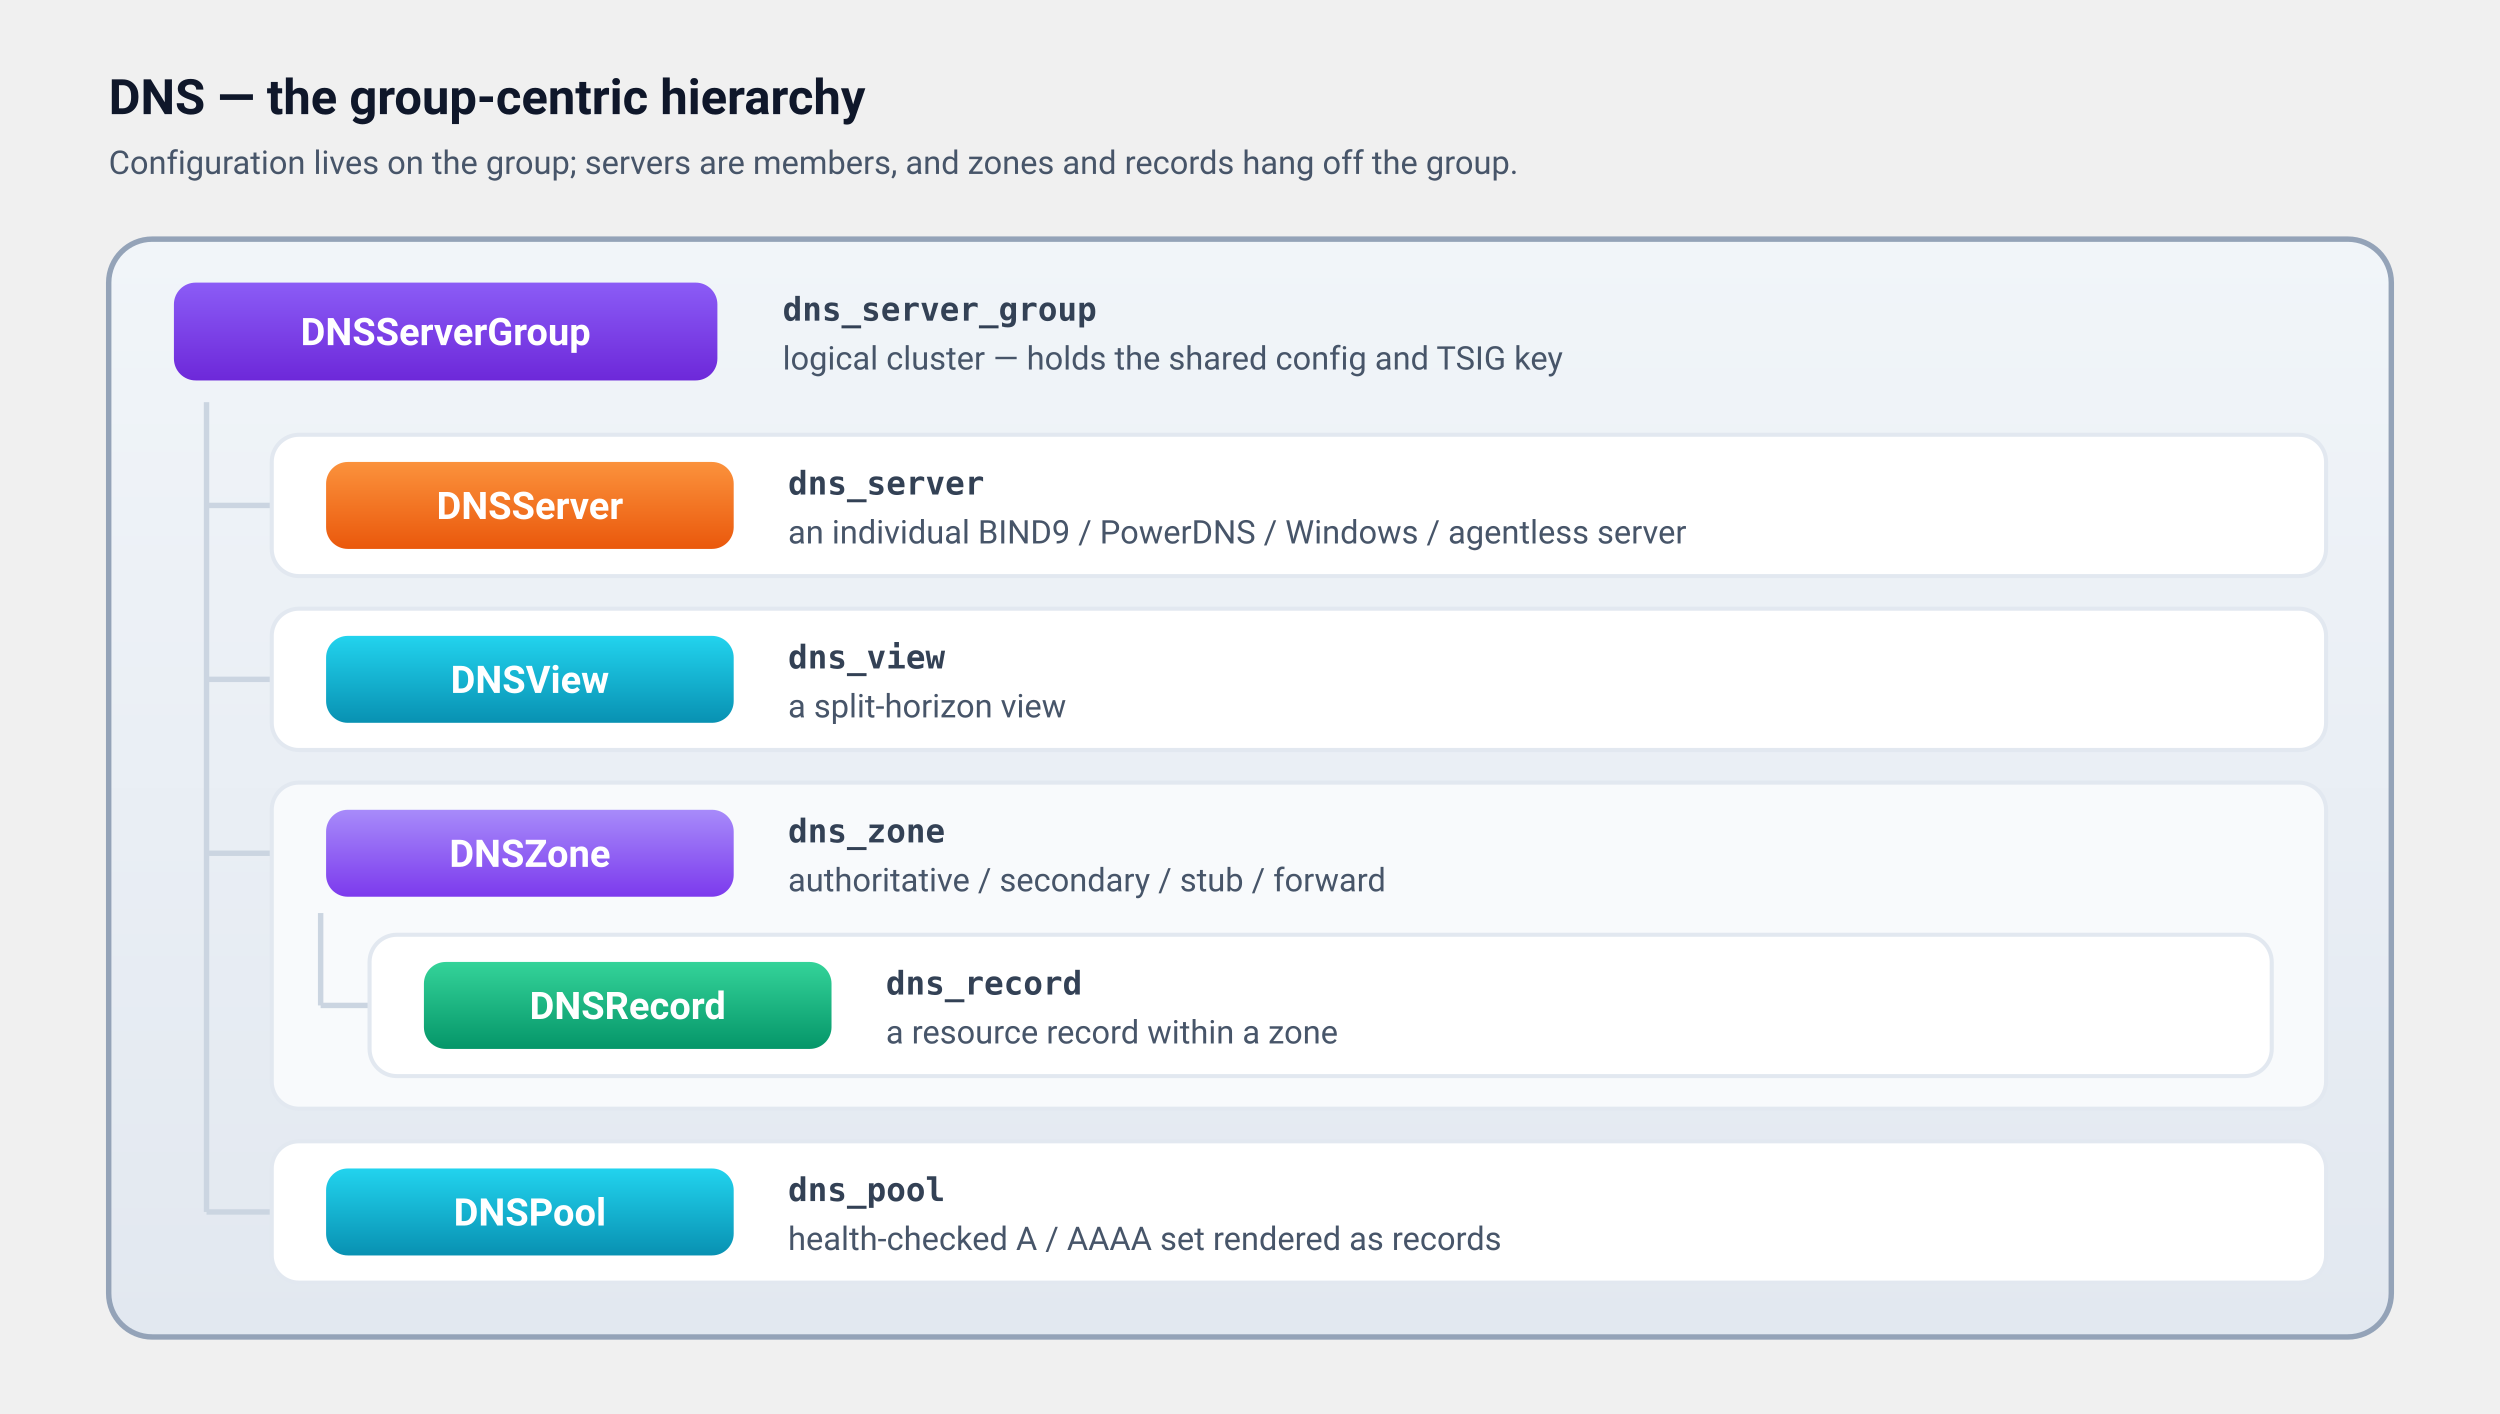
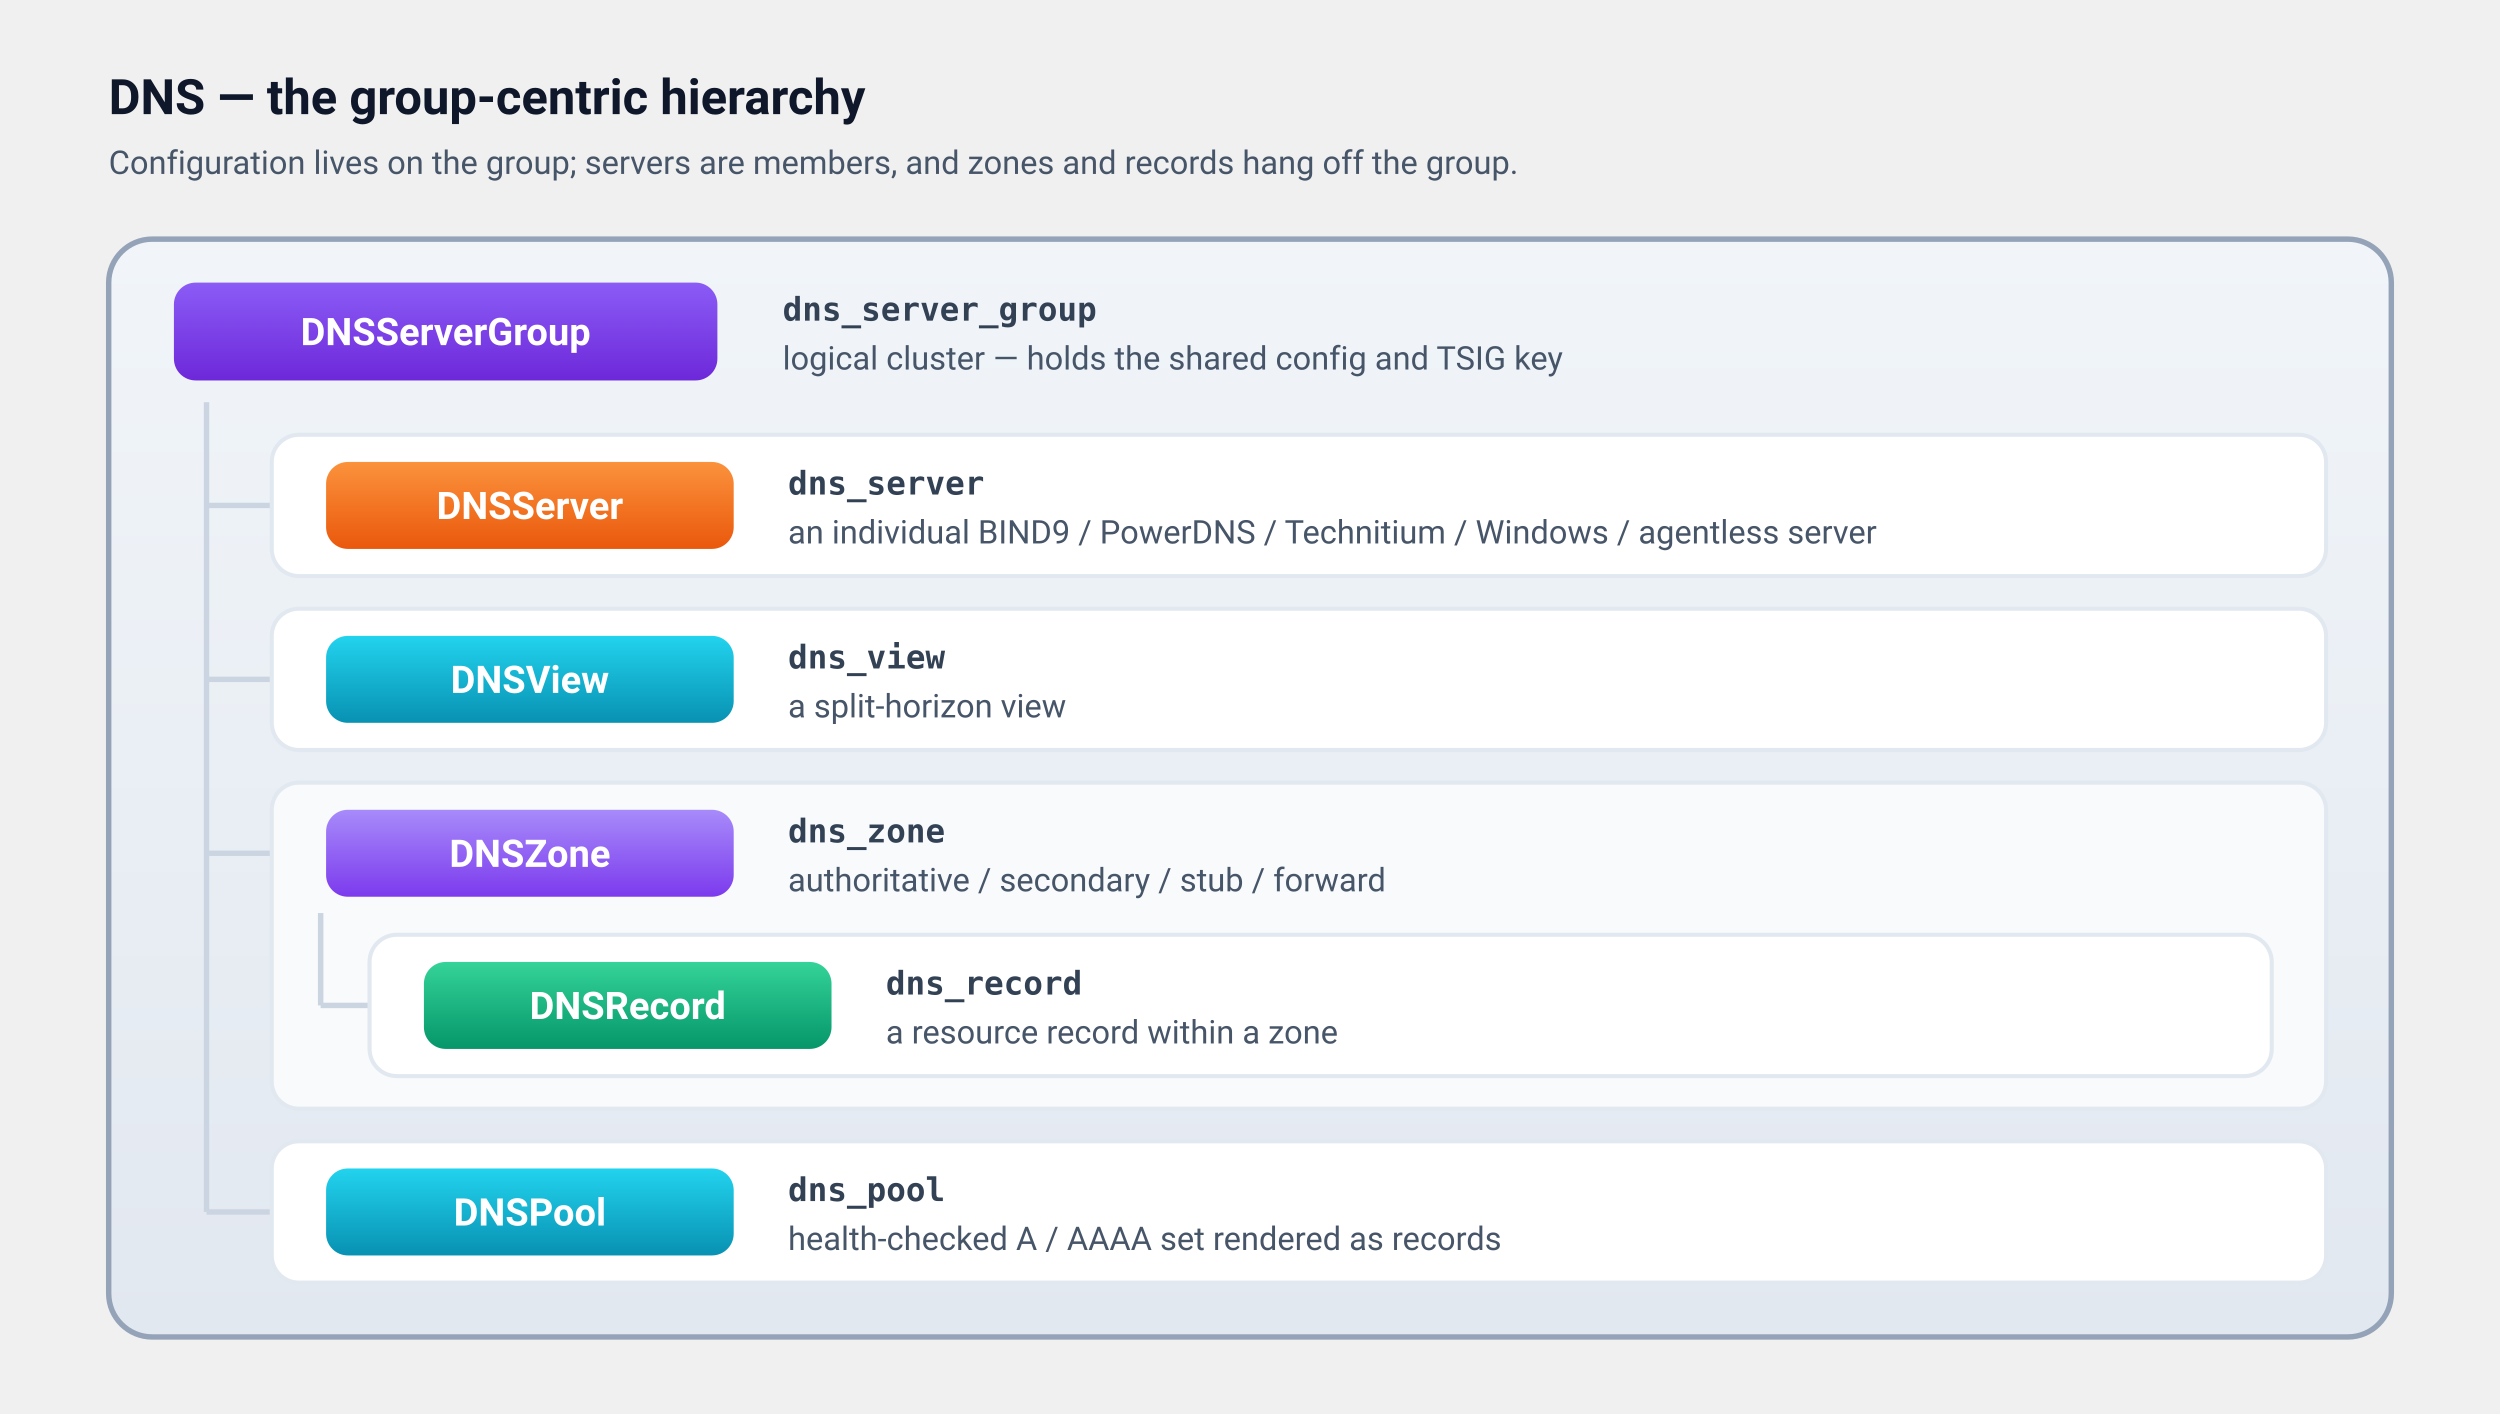
<svg xmlns="http://www.w3.org/2000/svg" width="920" height="520" viewBox="0 0 920 520" preserveAspectRatio="xMidYMid meet" font-family="ui-sans-serif, system-ui, -apple-system, 'Segoe UI', Roboto, Helvetica, Arial, sans-serif">
  <defs>
    <linearGradient id="dmd-surface" x1="0" y1="0" x2="0" y2="1">
      <stop offset="0%" stop-color="#f1f5f9" />
      <stop offset="100%" stop-color="#e2e8f0" />
    </linearGradient>
    <linearGradient id="dmd-group" x1="0" y1="0" x2="0" y2="1">
      <stop offset="0%" stop-color="#8b5cf6" />
      <stop offset="100%" stop-color="#6d28d9" />
    </linearGradient>
    <linearGradient id="dmd-server" x1="0" y1="0" x2="0" y2="1">
      <stop offset="0%" stop-color="#fb923c" />
      <stop offset="100%" stop-color="#ea580c" />
    </linearGradient>
    <linearGradient id="dmd-view" x1="0" y1="0" x2="0" y2="1">
      <stop offset="0%" stop-color="#22d3ee" />
      <stop offset="100%" stop-color="#0891b2" />
    </linearGradient>
    <linearGradient id="dmd-zone" x1="0" y1="0" x2="0" y2="1">
      <stop offset="0%" stop-color="#a78bfa" />
      <stop offset="100%" stop-color="#7c3aed" />
    </linearGradient>
    <linearGradient id="dmd-record" x1="0" y1="0" x2="0" y2="1">
      <stop offset="0%" stop-color="#34d399" />
      <stop offset="100%" stop-color="#059669" />
    </linearGradient>
  </defs>
  <text x="40" y="42" font-size="18" font-weight="600" fill="#0f172a">DNS — the group-centric hierarchy</text>
  <text x="40" y="64" font-size="12" fill="#475569">Configuration lives on the group; servers are members, and zones and records hang off the group.</text>
  <rect x="40" y="88" width="840" height="404" rx="16" fill="url(#dmd-surface)" stroke="#94a3b8" stroke-width="2" />
  <rect x="64" y="104" width="200" height="36" rx="8" fill="url(#dmd-group)" />
  <text x="164" y="127" text-anchor="middle" font-size="14" font-weight="600" fill="#ffffff">DNSServerGroup</text>
  <text x="288" y="118" font-size="12" font-weight="600" fill="#334155" font-family="ui-monospace, SFMono-Regular, Menlo, Consolas, monospace">dns_server_group</text>
  <text x="288" y="136" font-size="12" fill="#475569">logical cluster — holds the shared config and TSIG key</text>
  <path d="M 76 148 V 446" stroke="#cbd5e1" stroke-width="2" fill="none" />
  <path d="M 76 186 H 100" stroke="#cbd5e1" stroke-width="2" fill="none" />
  <path d="M 76 250 H 100" stroke="#cbd5e1" stroke-width="2" fill="none" />
  <path d="M 76 314 H 100" stroke="#cbd5e1" stroke-width="2" fill="none" />
  <path d="M 76 446 H 100" stroke="#cbd5e1" stroke-width="2" fill="none" />
  <rect x="100" y="160" width="756" height="52" rx="10" fill="#ffffff" stroke="#e2e8f0" stroke-width="1.5" />
  <rect x="120" y="170" width="150" height="32" rx="8" fill="url(#dmd-server)" />
  <text x="195" y="191" text-anchor="middle" font-size="14" font-weight="600" fill="#ffffff">DNSServer</text>
  <text x="290" y="182" font-size="12" font-weight="600" fill="#334155" font-family="ui-monospace, SFMono-Regular, Menlo, Consolas, monospace">dns_server</text>
-   <text x="290" y="200" font-size="12" fill="#475569">an individual BIND9 / PowerDNS / Windows / agentless server</text>
+   <text x="290" y="200" font-size="12" fill="#475569">an individual BIND9 / PowerDNS / Technitium / Windows / agentless server</text>
  <rect x="100" y="224" width="756" height="52" rx="10" fill="#ffffff" stroke="#e2e8f0" stroke-width="1.5" />
  <rect x="120" y="234" width="150" height="32" rx="8" fill="url(#dmd-view)" />
  <text x="195" y="255" text-anchor="middle" font-size="14" font-weight="600" fill="#ffffff">DNSView</text>
  <text x="290" y="246" font-size="12" font-weight="600" fill="#334155" font-family="ui-monospace, SFMono-Regular, Menlo, Consolas, monospace">dns_view</text>
  <text x="290" y="264" font-size="12" fill="#475569">a split-horizon view</text>
  <rect x="100" y="288" width="756" height="120" rx="10" fill="#f8fafc" stroke="#e2e8f0" stroke-width="1.5" />
  <rect x="120" y="298" width="150" height="32" rx="8" fill="url(#dmd-zone)" />
  <text x="195" y="319" text-anchor="middle" font-size="14" font-weight="600" fill="#ffffff">DNSZone</text>
  <text x="290" y="310" font-size="12" font-weight="600" fill="#334155" font-family="ui-monospace, SFMono-Regular, Menlo, Consolas, monospace">dns_zone</text>
  <text x="290" y="328" font-size="12" fill="#475569">authoritative / secondary / stub / forward</text>
  <path d="M 118 336 V 370" stroke="#cbd5e1" stroke-width="2" fill="none" />
  <path d="M 118 370 H 136" stroke="#cbd5e1" stroke-width="2" fill="none" />
  <rect x="136" y="344" width="700" height="52" rx="10" fill="#ffffff" stroke="#e2e8f0" stroke-width="1.5" />
  <rect x="156" y="354" width="150" height="32" rx="8" fill="url(#dmd-record)" />
  <text x="231" y="375" text-anchor="middle" font-size="14" font-weight="600" fill="#ffffff">DNSRecord</text>
  <text x="326" y="366" font-size="12" font-weight="600" fill="#334155" font-family="ui-monospace, SFMono-Regular, Menlo, Consolas, monospace">dns_record</text>
  <text x="326" y="384" font-size="12" fill="#475569">a resource record within a zone</text>
  <rect x="100" y="420" width="756" height="52" rx="10" fill="#ffffff" stroke="#e2e8f0" stroke-width="1.5" />
  <rect x="120" y="430" width="150" height="32" rx="8" fill="url(#dmd-view)" />
  <text x="195" y="451" text-anchor="middle" font-size="14" font-weight="600" fill="#ffffff">DNSPool</text>
  <text x="290" y="442" font-size="12" font-weight="600" fill="#334155" font-family="ui-monospace, SFMono-Regular, Menlo, Consolas, monospace">dns_pool</text>
  <text x="290" y="460" font-size="12" fill="#475569">health-checked A / AAAA set rendered as records</text>
</svg>
